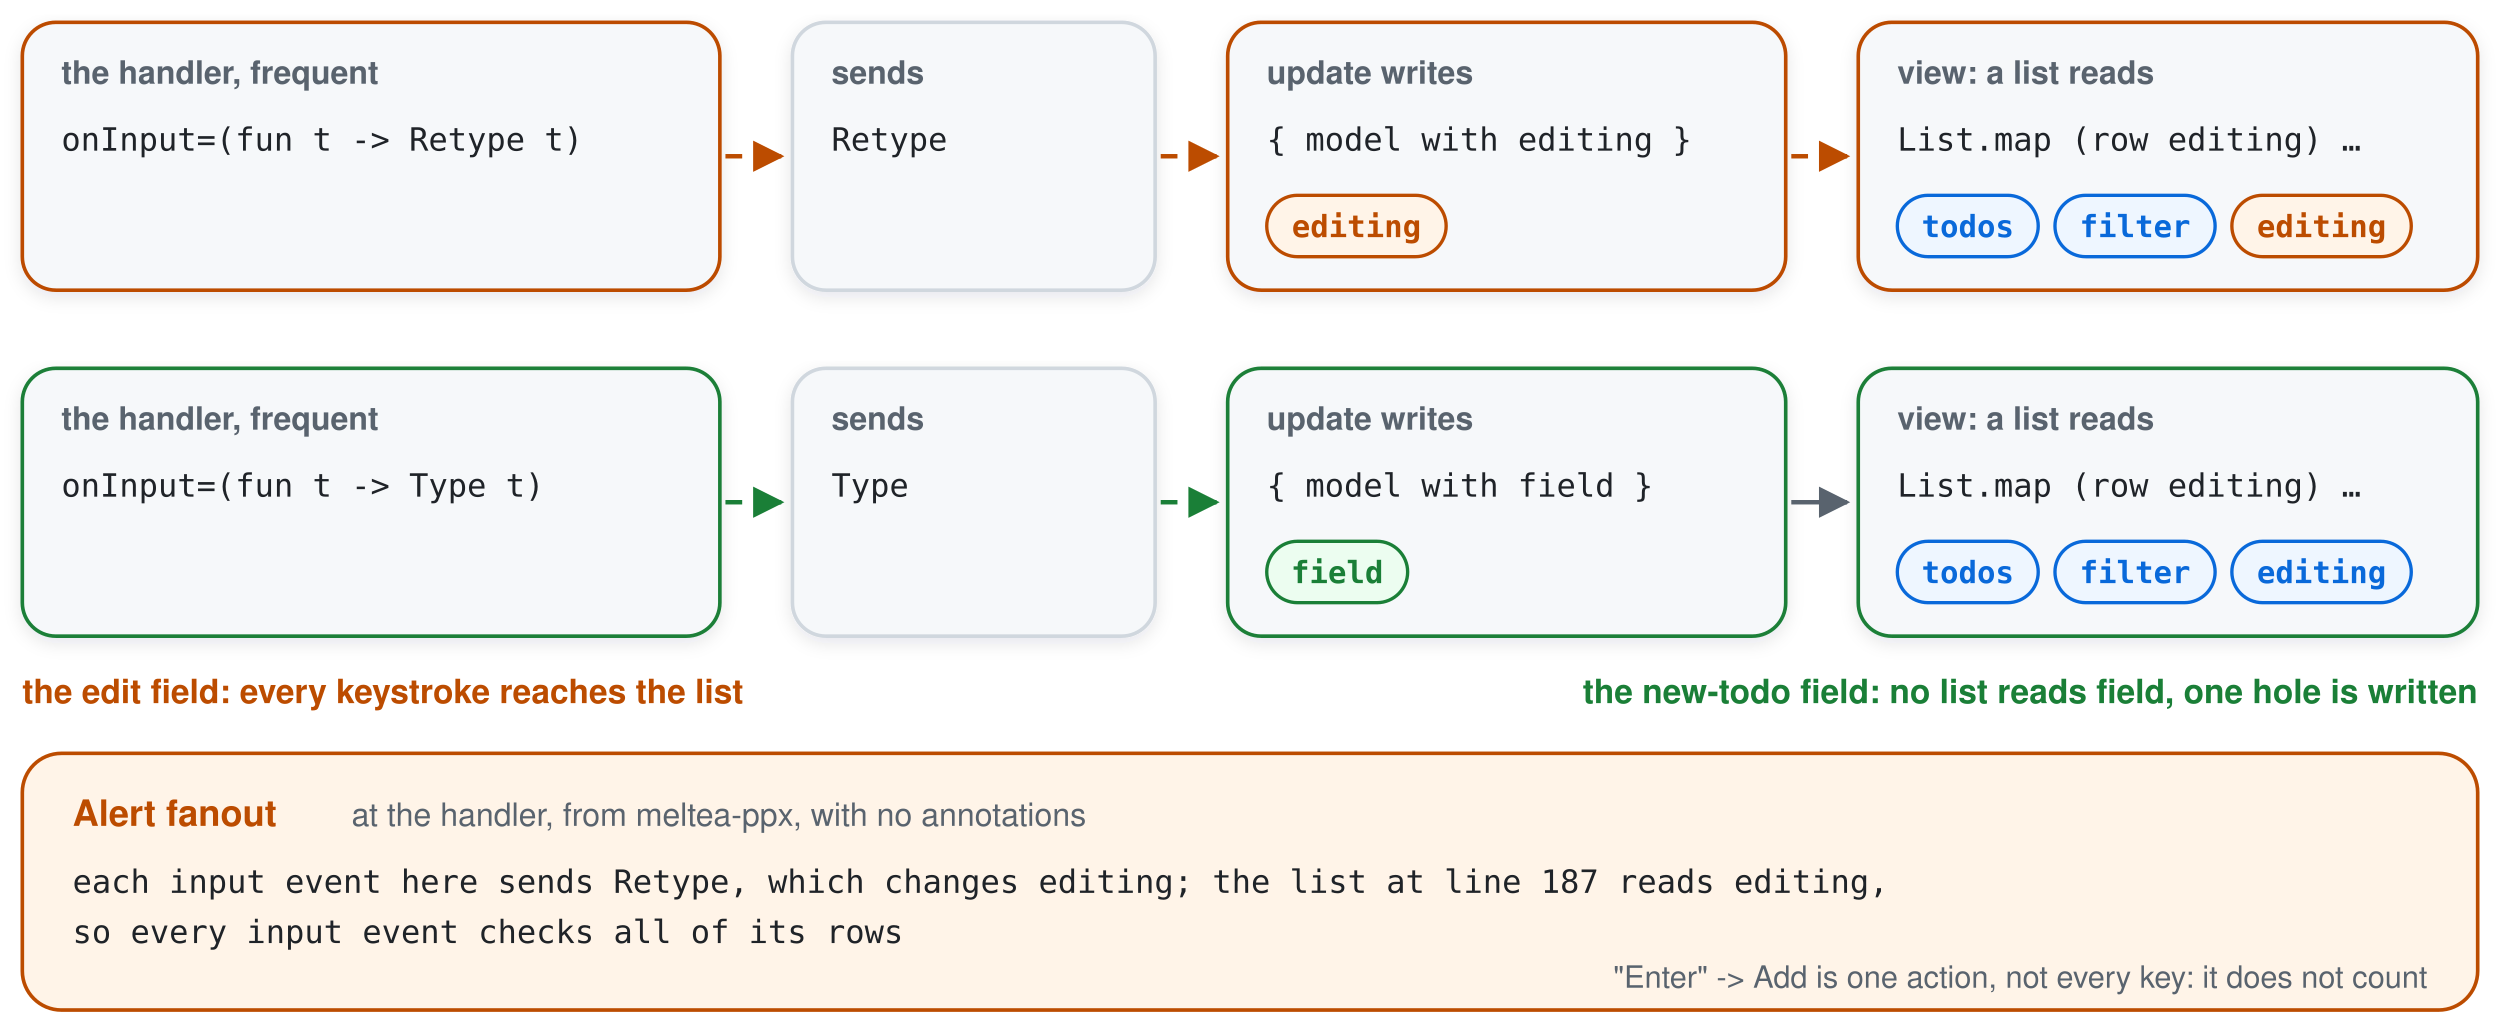
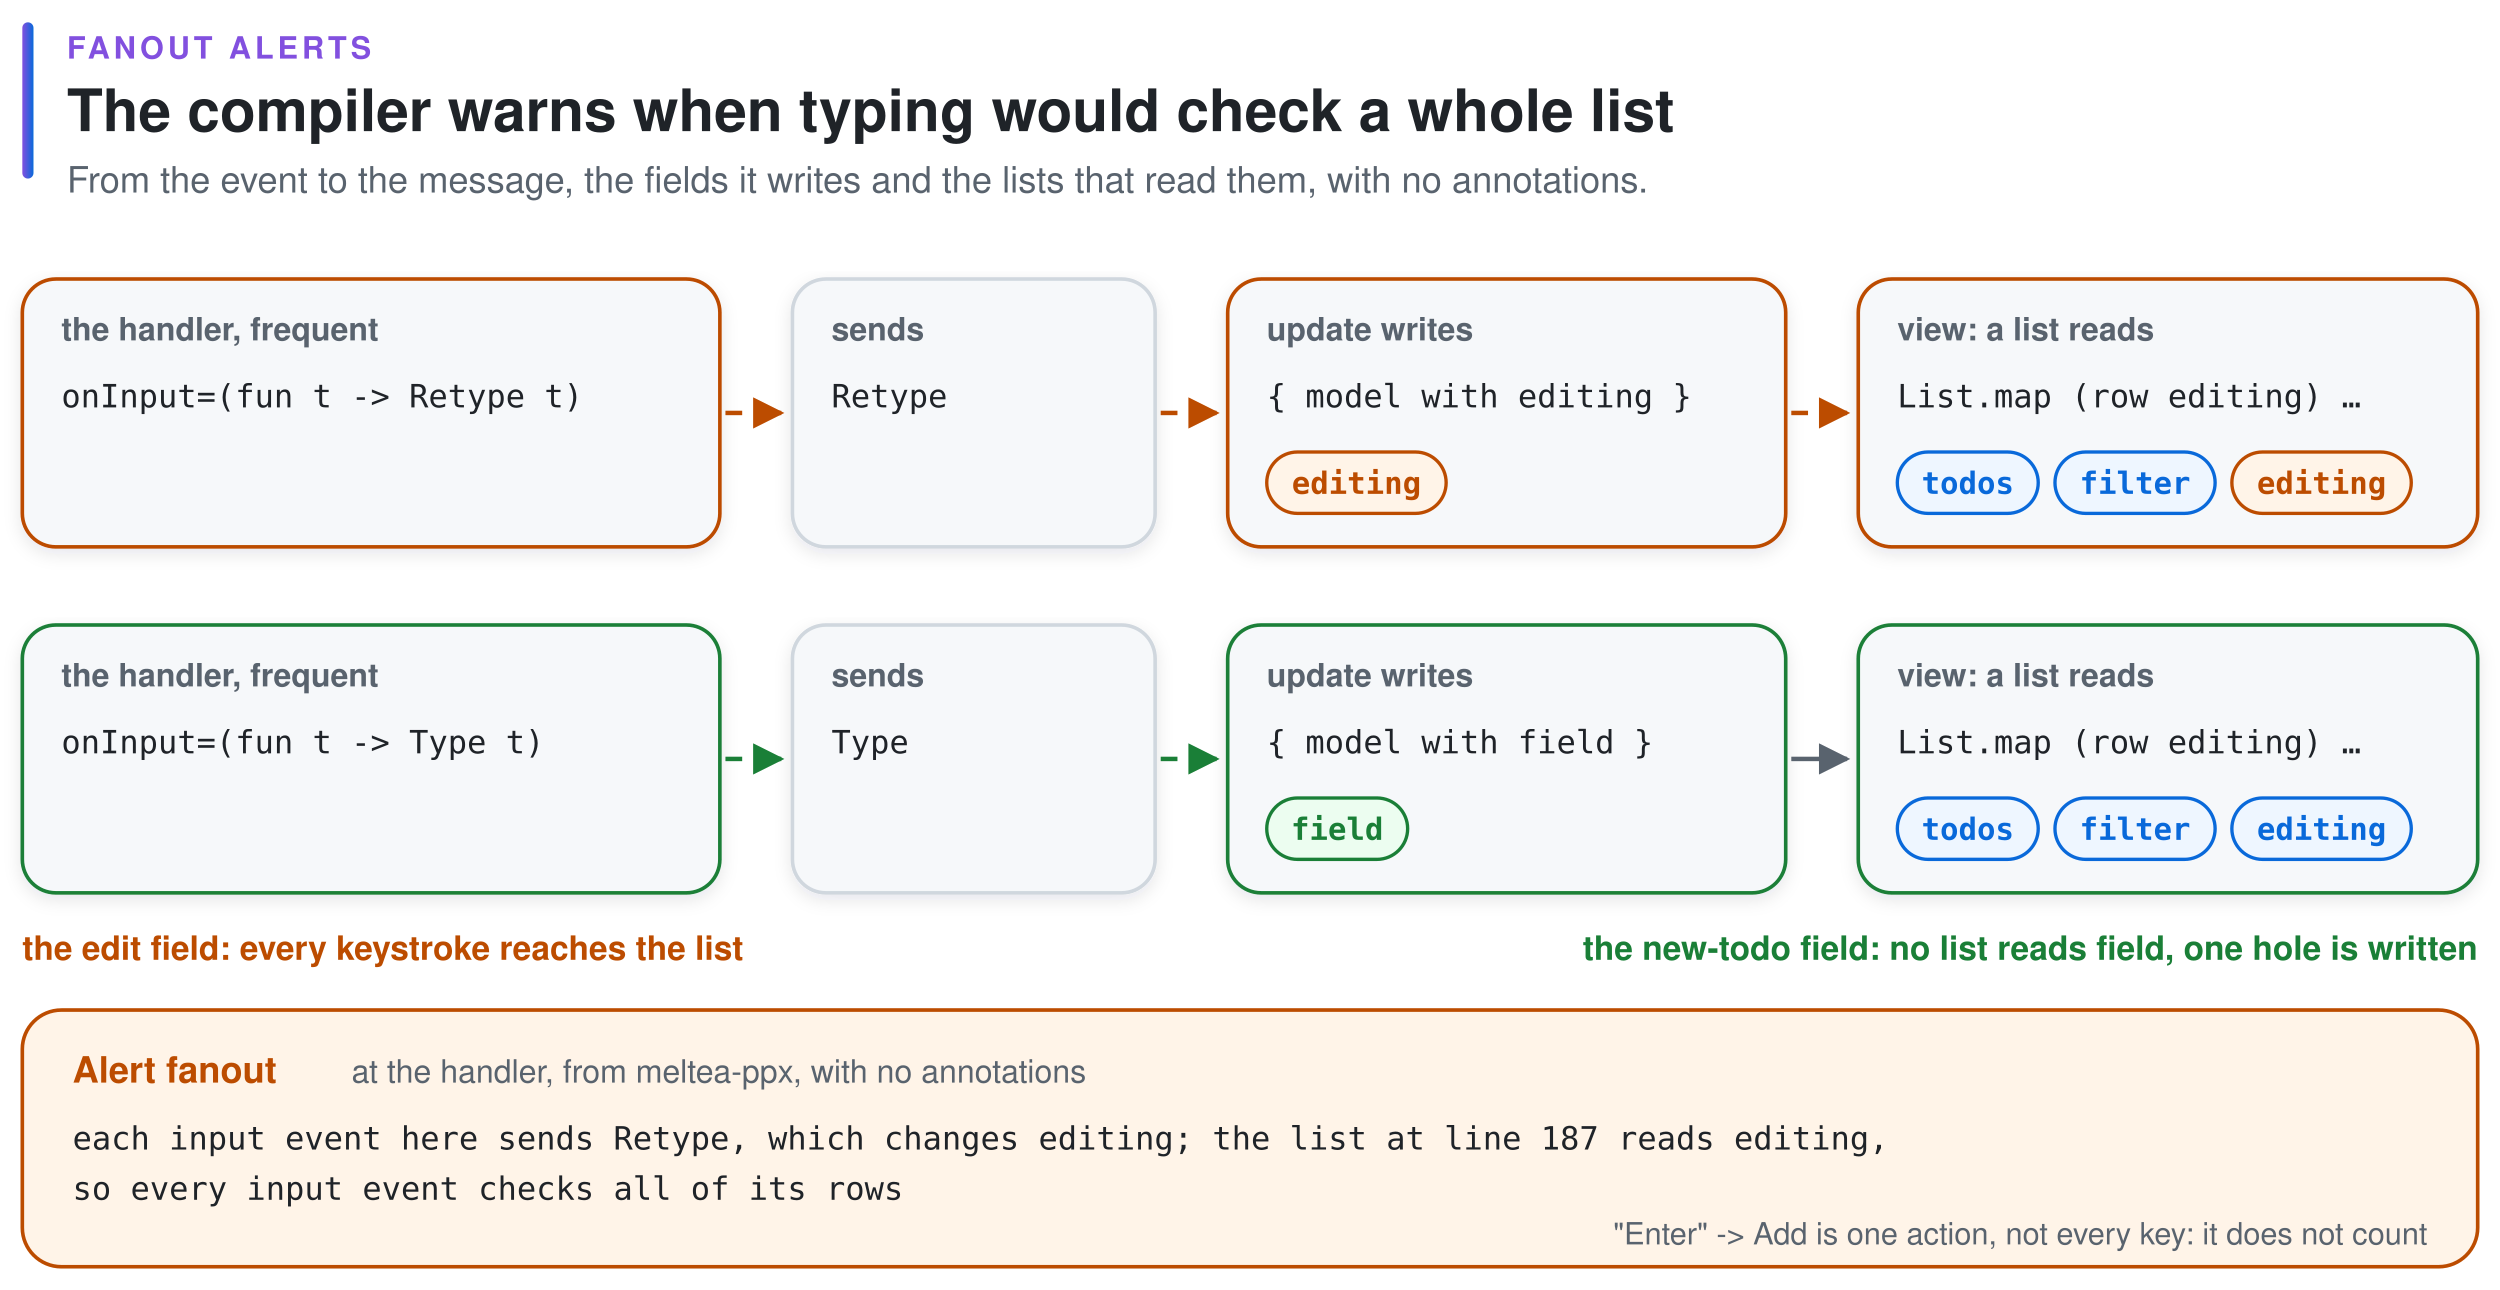
- <svg xmlns="http://www.w3.org/2000/svg" viewBox="-8 -8 896 370" width="896" height="370" role="img" aria-label="Fanout in Meltea's TodoMVC: meltea-ppx follows a frequent event to the lists it reaches. The edit field's onInput sends Retype, whose branch of update writes editing, and the list in view reads todos, filter and editing, so every keystroke makes the list check all its rows; the compiler raises the alert fanout at the handler. The new-todo field's onInput sends Type, which writes field, which no list reads, so typing writes one hole and there is no alert. A key handler's literal branch such as Enter sends Add once and does not count">
+ <svg xmlns="http://www.w3.org/2000/svg" viewBox="-8 -8 896 462" width="896" height="462" role="img" aria-label="The compiler warns when typing would check a whole list. From the event to the message, the fields it writes and the lists that read them, with no annotations. Fanout in Meltea's TodoMVC: meltea-ppx follows a frequent event to the lists it reaches. The edit field's onInput sends Retype, whose branch of update writes editing, and the list in view reads todos, filter and editing, so every keystroke makes the list check all its rows; the compiler raises the alert fanout at the handler. The new-todo field's onInput sends Type, which writes field, which no list reads, so typing writes one hole and there is no alert. A key handler's literal branch such as Enter sends Add once and does not count">
  <style>text { font-family: -apple-system, BlinkMacSystemFont, 'Segoe UI', Helvetica, Arial, sans-serif; fill: #1f2328; }.mono { font-family: ui-monospace, SFMono-Regular, Menlo, Consolas, monospace; white-space: pre; }.muted { fill: #59636e; } .faint { fill: #8c959f; }.accent { fill: #8250df; } .green { fill: #1a7f37; }.orange { fill: #bc4c00; } .blue { fill: #0969da; }.flow { stroke-dasharray: 6 8; animation: flow 1.1s linear infinite; }@keyframes flow { to { stroke-dashoffset: -28; } }.pulse { animation: pulse 2.2s ease-in-out infinite; }@keyframes pulse { 0%, 100% { opacity: 1; } 50% { opacity: 0.35; } }@media (prefers-reduced-motion: reduce) { .flow, .pulse { animation: none; } }</style>
  <defs>
    <marker id="arrow-muted" viewBox="0 0 10 10" refX="9" refY="5" markerWidth="7" markerHeight="7" orient="auto-start-reverse">
      <path d="M0,0 L10,5 L0,10 z" fill="#59636e" />
    </marker>
    <marker id="arrow-accent" viewBox="0 0 10 10" refX="9" refY="5" markerWidth="7" markerHeight="7" orient="auto-start-reverse">
      <path d="M0,0 L10,5 L0,10 z" fill="#8250df" />
    </marker>
    <marker id="arrow-green" viewBox="0 0 10 10" refX="9" refY="5" markerWidth="7" markerHeight="7" orient="auto-start-reverse">
      <path d="M0,0 L10,5 L0,10 z" fill="#1a7f37" />
    </marker>
    <marker id="arrow-orange" viewBox="0 0 10 10" refX="9" refY="5" markerWidth="7" markerHeight="7" orient="auto-start-reverse">
      <path d="M0,0 L10,5 L0,10 z" fill="#bc4c00" />
    </marker>
    <marker id="arrow-blue" viewBox="0 0 10 10" refX="9" refY="5" markerWidth="7" markerHeight="7" orient="auto-start-reverse">
      <path d="M0,0 L10,5 L0,10 z" fill="#0969da" />
    </marker>
    <filter id="lift" x="-5%" y="-5%" width="110%" height="125%">
      <feDropShadow dx="0" dy="2" stdDeviation="3" flood-color="#1f2328" flood-opacity="0.10" />
    </filter>
    <linearGradient id="glow" x1="0" y1="0" x2="1" y2="0">
      <stop offset="0" stop-color="#8250df" />
      <stop offset="1" stop-color="#0969da" />
    </linearGradient>
  </defs>
-   <rect x="0" y="0" width="250" height="96" rx="12" fill="#f6f8fa" stroke="#bc4c00" stroke-width="1.3" filter="url(#lift)" />
-   <text x="14" y="22" font-size="11.5" xml:space="preserve" class="muted" font-weight="600">the handler, frequent</text>
-   <text x="14" y="46" font-size="11.5" xml:space="preserve" class="mono">onInput=(fun t -&gt; Retype t)</text>
-   <rect x="276" y="0" width="130" height="96" rx="12" fill="#f6f8fa" stroke="#d0d7de" stroke-width="1.3" filter="url(#lift)" />
-   <text x="290" y="22" font-size="11.5" xml:space="preserve" class="muted" font-weight="600">sends</text>
-   <text x="290" y="46" font-size="11.5" xml:space="preserve" class="mono">Retype</text>
-   <rect x="432" y="0" width="200" height="96" rx="12" fill="#f6f8fa" stroke="#bc4c00" stroke-width="1.3" filter="url(#lift)" />
-   <text x="446" y="22" font-size="11.5" xml:space="preserve" class="muted" font-weight="600">update writes</text>
-   <text x="446" y="46" font-size="11.5" xml:space="preserve" class="mono">{ model with editing }</text>
-   <rect x="658" y="0" width="222" height="96" rx="12" fill="#f6f8fa" stroke="#bc4c00" stroke-width="1.3" filter="url(#lift)" />
-   <text x="672" y="22" font-size="11.5" xml:space="preserve" class="muted" font-weight="600">view: a list reads</text>
-   <text x="672" y="46" font-size="11.5" xml:space="preserve" class="mono">List.map (row editing) …</text>
-   <line x1="252" y1="48" x2="272" y2="48" stroke="#bc4c00" stroke-width="1.6" marker-end="url(#arrow-orange)" class="flow" />
-   <line x1="408" y1="48" x2="428" y2="48" stroke="#bc4c00" stroke-width="1.6" marker-end="url(#arrow-orange)" class="flow" />
-   <line x1="634" y1="48" x2="654" y2="48" stroke="#bc4c00" stroke-width="1.6" marker-end="url(#arrow-orange)" class="flow" />
-   <rect x="446" y="62" width="64.3" height="22" rx="11" fill="#fff4e8" stroke="#bc4c00" stroke-width="1.2" />
-   <text x="478.15" y="77" font-size="11" xml:space="preserve" class="mono orange" font-weight="700" text-anchor="middle">editing</text>
-   <rect x="672" y="62" width="50.5" height="22" rx="11" fill="#eef6ff" stroke="#0969da" stroke-width="1.2" />
-   <text x="697.25" y="77" font-size="11" xml:space="preserve" class="mono blue" font-weight="700" text-anchor="middle">todos</text>
-   <rect x="728.5" y="62" width="57.4" height="22" rx="11" fill="#eef6ff" stroke="#0969da" stroke-width="1.2" />
-   <text x="757.2" y="77" font-size="11" xml:space="preserve" class="mono blue" font-weight="700" text-anchor="middle">filter</text>
-   <rect x="791.9" y="62" width="64.3" height="22" rx="11" fill="#fff4e8" stroke="#bc4c00" stroke-width="1.2" />
-   <text x="824.05" y="77" font-size="11" xml:space="preserve" class="mono orange" font-weight="700" text-anchor="middle">editing</text>
-   <rect x="0" y="124" width="250" height="96" rx="12" fill="#f6f8fa" stroke="#1a7f37" stroke-width="1.3" filter="url(#lift)" />
-   <text x="14" y="146" font-size="11.5" xml:space="preserve" class="muted" font-weight="600">the handler, frequent</text>
-   <text x="14" y="170" font-size="11.5" xml:space="preserve" class="mono">onInput=(fun t -&gt; Type t)</text>
-   <rect x="276" y="124" width="130" height="96" rx="12" fill="#f6f8fa" stroke="#d0d7de" stroke-width="1.3" filter="url(#lift)" />
-   <text x="290" y="146" font-size="11.5" xml:space="preserve" class="muted" font-weight="600">sends</text>
-   <text x="290" y="170" font-size="11.5" xml:space="preserve" class="mono">Type</text>
-   <rect x="432" y="124" width="200" height="96" rx="12" fill="#f6f8fa" stroke="#1a7f37" stroke-width="1.3" filter="url(#lift)" />
-   <text x="446" y="146" font-size="11.5" xml:space="preserve" class="muted" font-weight="600">update writes</text>
-   <text x="446" y="170" font-size="11.5" xml:space="preserve" class="mono">{ model with field }</text>
-   <rect x="658" y="124" width="222" height="96" rx="12" fill="#f6f8fa" stroke="#1a7f37" stroke-width="1.3" filter="url(#lift)" />
-   <text x="672" y="146" font-size="11.5" xml:space="preserve" class="muted" font-weight="600">view: a list reads</text>
-   <text x="672" y="170" font-size="11.5" xml:space="preserve" class="mono">List.map (row editing) …</text>
-   <line x1="252" y1="172" x2="272" y2="172" stroke="#1a7f37" stroke-width="1.6" marker-end="url(#arrow-green)" class="flow" />
-   <line x1="408" y1="172" x2="428" y2="172" stroke="#1a7f37" stroke-width="1.6" marker-end="url(#arrow-green)" class="flow" />
-   <line x1="634" y1="172" x2="654" y2="172" stroke="#59636e" stroke-width="1.6" marker-end="url(#arrow-muted)" />
-   <rect x="446" y="186" width="50.5" height="22" rx="11" fill="#ecfdf0" stroke="#1a7f37" stroke-width="1.2" />
-   <text x="471.25" y="201" font-size="11" xml:space="preserve" class="mono green" font-weight="700" text-anchor="middle">field</text>
-   <rect x="672" y="186" width="50.5" height="22" rx="11" fill="#eef6ff" stroke="#0969da" stroke-width="1.2" />
-   <text x="697.25" y="201" font-size="11" xml:space="preserve" class="mono blue" font-weight="700" text-anchor="middle">todos</text>
-   <rect x="728.5" y="186" width="57.4" height="22" rx="11" fill="#eef6ff" stroke="#0969da" stroke-width="1.2" />
-   <text x="757.2" y="201" font-size="11" xml:space="preserve" class="mono blue" font-weight="700" text-anchor="middle">filter</text>
-   <rect x="791.9" y="186" width="64.3" height="22" rx="11" fill="#eef6ff" stroke="#0969da" stroke-width="1.2" />
-   <text x="824.05" y="201" font-size="11" xml:space="preserve" class="mono blue" font-weight="700" text-anchor="middle">editing</text>
-   <text x="0" y="244" font-size="12" xml:space="preserve" class="orange" font-weight="700">the edit field: every keystroke reaches the list</text>
-   <text x="880" y="244" font-size="12" xml:space="preserve" class="green" font-weight="700" text-anchor="end">the new-todo field: no list reads field, one hole is written</text>
-   <rect x="0" y="262" width="880" height="92" rx="14" fill="#fff4e8" stroke="#bc4c00" stroke-width="1.3" />
-   <text x="18" y="288" font-size="13" xml:space="preserve" class="orange" font-weight="700">Alert fanout</text>
-   <text x="118" y="288" font-size="11.5" xml:space="preserve" class="muted">at the handler, from meltea-ppx, with no annotations</text>
-   <text x="18" y="312" font-size="11.5" xml:space="preserve" class="mono">each input event here sends Retype, which changes editing; the list at line 187 reads editing,</text>
-   <text x="18" y="330" font-size="11.5" xml:space="preserve" class="mono">so every input event checks all of its rows</text>
-   <text x="862" y="346" font-size="11" xml:space="preserve" class="muted" text-anchor="end">"Enter" -&gt; Add is one action, not every key: it does not count</text>
+   <rect x="0" y="0" width="4" height="56" rx="2" fill="url(#glow)" />
+   <text letter-spacing="1.4" x="16" y="13" font-size="11" xml:space="preserve" class="accent" font-weight="800">FANOUT ALERTS</text>
+   <text x="16" y="39" font-size="21" xml:space="preserve" font-weight="800">The compiler warns when typing would check a whole list</text>
+   <text x="16" y="61" font-size="13" xml:space="preserve" class="muted">From the event to the message, the fields it writes and the lists that read them, with no annotations.</text>
+   <line x1="0" y1="76" x2="880" y2="76" stroke="url(#glow)" stroke-width="1.2" opacity="0.35" />
+   <g transform="translate(0 92)">
+     <rect x="0" y="0" width="250" height="96" rx="12" fill="#f6f8fa" stroke="#bc4c00" stroke-width="1.3" filter="url(#lift)" />
+     <text x="14" y="22" font-size="11.5" xml:space="preserve" class="muted" font-weight="600">the handler, frequent</text>
+     <text x="14" y="46" font-size="11.5" xml:space="preserve" class="mono">onInput=(fun t -&gt; Retype t)</text>
+     <rect x="276" y="0" width="130" height="96" rx="12" fill="#f6f8fa" stroke="#d0d7de" stroke-width="1.3" filter="url(#lift)" />
+     <text x="290" y="22" font-size="11.5" xml:space="preserve" class="muted" font-weight="600">sends</text>
+     <text x="290" y="46" font-size="11.5" xml:space="preserve" class="mono">Retype</text>
+     <rect x="432" y="0" width="200" height="96" rx="12" fill="#f6f8fa" stroke="#bc4c00" stroke-width="1.3" filter="url(#lift)" />
+     <text x="446" y="22" font-size="11.5" xml:space="preserve" class="muted" font-weight="600">update writes</text>
+     <text x="446" y="46" font-size="11.5" xml:space="preserve" class="mono">{ model with editing }</text>
+     <rect x="658" y="0" width="222" height="96" rx="12" fill="#f6f8fa" stroke="#bc4c00" stroke-width="1.3" filter="url(#lift)" />
+     <text x="672" y="22" font-size="11.5" xml:space="preserve" class="muted" font-weight="600">view: a list reads</text>
+     <text x="672" y="46" font-size="11.5" xml:space="preserve" class="mono">List.map (row editing) …</text>
+     <line x1="252" y1="48" x2="272" y2="48" stroke="#bc4c00" stroke-width="1.6" marker-end="url(#arrow-orange)" class="flow" />
+     <line x1="408" y1="48" x2="428" y2="48" stroke="#bc4c00" stroke-width="1.6" marker-end="url(#arrow-orange)" class="flow" />
+     <line x1="634" y1="48" x2="654" y2="48" stroke="#bc4c00" stroke-width="1.6" marker-end="url(#arrow-orange)" class="flow" />
+     <rect x="446" y="62" width="64.3" height="22" rx="11" fill="#fff4e8" stroke="#bc4c00" stroke-width="1.2" />
+     <text x="478.15" y="77" font-size="11" xml:space="preserve" class="mono orange" font-weight="700" text-anchor="middle">editing</text>
+     <rect x="672" y="62" width="50.5" height="22" rx="11" fill="#eef6ff" stroke="#0969da" stroke-width="1.2" />
+     <text x="697.25" y="77" font-size="11" xml:space="preserve" class="mono blue" font-weight="700" text-anchor="middle">todos</text>
+     <rect x="728.5" y="62" width="57.4" height="22" rx="11" fill="#eef6ff" stroke="#0969da" stroke-width="1.2" />
+     <text x="757.2" y="77" font-size="11" xml:space="preserve" class="mono blue" font-weight="700" text-anchor="middle">filter</text>
+     <rect x="791.9" y="62" width="64.3" height="22" rx="11" fill="#fff4e8" stroke="#bc4c00" stroke-width="1.2" />
+     <text x="824.05" y="77" font-size="11" xml:space="preserve" class="mono orange" font-weight="700" text-anchor="middle">editing</text>
+     <rect x="0" y="124" width="250" height="96" rx="12" fill="#f6f8fa" stroke="#1a7f37" stroke-width="1.3" filter="url(#lift)" />
+     <text x="14" y="146" font-size="11.5" xml:space="preserve" class="muted" font-weight="600">the handler, frequent</text>
+     <text x="14" y="170" font-size="11.5" xml:space="preserve" class="mono">onInput=(fun t -&gt; Type t)</text>
+     <rect x="276" y="124" width="130" height="96" rx="12" fill="#f6f8fa" stroke="#d0d7de" stroke-width="1.3" filter="url(#lift)" />
+     <text x="290" y="146" font-size="11.5" xml:space="preserve" class="muted" font-weight="600">sends</text>
+     <text x="290" y="170" font-size="11.5" xml:space="preserve" class="mono">Type</text>
+     <rect x="432" y="124" width="200" height="96" rx="12" fill="#f6f8fa" stroke="#1a7f37" stroke-width="1.3" filter="url(#lift)" />
+     <text x="446" y="146" font-size="11.5" xml:space="preserve" class="muted" font-weight="600">update writes</text>
+     <text x="446" y="170" font-size="11.5" xml:space="preserve" class="mono">{ model with field }</text>
+     <rect x="658" y="124" width="222" height="96" rx="12" fill="#f6f8fa" stroke="#1a7f37" stroke-width="1.3" filter="url(#lift)" />
+     <text x="672" y="146" font-size="11.5" xml:space="preserve" class="muted" font-weight="600">view: a list reads</text>
+     <text x="672" y="170" font-size="11.5" xml:space="preserve" class="mono">List.map (row editing) …</text>
+     <line x1="252" y1="172" x2="272" y2="172" stroke="#1a7f37" stroke-width="1.6" marker-end="url(#arrow-green)" class="flow" />
+     <line x1="408" y1="172" x2="428" y2="172" stroke="#1a7f37" stroke-width="1.6" marker-end="url(#arrow-green)" class="flow" />
+     <line x1="634" y1="172" x2="654" y2="172" stroke="#59636e" stroke-width="1.6" marker-end="url(#arrow-muted)" />
+     <rect x="446" y="186" width="50.5" height="22" rx="11" fill="#ecfdf0" stroke="#1a7f37" stroke-width="1.2" />
+     <text x="471.25" y="201" font-size="11" xml:space="preserve" class="mono green" font-weight="700" text-anchor="middle">field</text>
+     <rect x="672" y="186" width="50.5" height="22" rx="11" fill="#eef6ff" stroke="#0969da" stroke-width="1.2" />
+     <text x="697.25" y="201" font-size="11" xml:space="preserve" class="mono blue" font-weight="700" text-anchor="middle">todos</text>
+     <rect x="728.5" y="186" width="57.4" height="22" rx="11" fill="#eef6ff" stroke="#0969da" stroke-width="1.2" />
+     <text x="757.2" y="201" font-size="11" xml:space="preserve" class="mono blue" font-weight="700" text-anchor="middle">filter</text>
+     <rect x="791.9" y="186" width="64.3" height="22" rx="11" fill="#eef6ff" stroke="#0969da" stroke-width="1.2" />
+     <text x="824.05" y="201" font-size="11" xml:space="preserve" class="mono blue" font-weight="700" text-anchor="middle">editing</text>
+     <text x="0" y="244" font-size="12" xml:space="preserve" class="orange" font-weight="700">the edit field: every keystroke reaches the list</text>
+     <text x="880" y="244" font-size="12" xml:space="preserve" class="green" font-weight="700" text-anchor="end">the new-todo field: no list reads field, one hole is written</text>
+     <rect x="0" y="262" width="880" height="92" rx="14" fill="#fff4e8" stroke="#bc4c00" stroke-width="1.3" />
+     <text x="18" y="288" font-size="13" xml:space="preserve" class="orange" font-weight="700">Alert fanout</text>
+     <text x="118" y="288" font-size="11.5" xml:space="preserve" class="muted">at the handler, from meltea-ppx, with no annotations</text>
+     <text x="18" y="312" font-size="11.5" xml:space="preserve" class="mono">each input event here sends Retype, which changes editing; the list at line 187 reads editing,</text>
+     <text x="18" y="330" font-size="11.5" xml:space="preserve" class="mono">so every input event checks all of its rows</text>
+     <text x="862" y="346" font-size="11" xml:space="preserve" class="muted" text-anchor="end">"Enter" -&gt; Add is one action, not every key: it does not count</text>
+   </g>
</svg>
